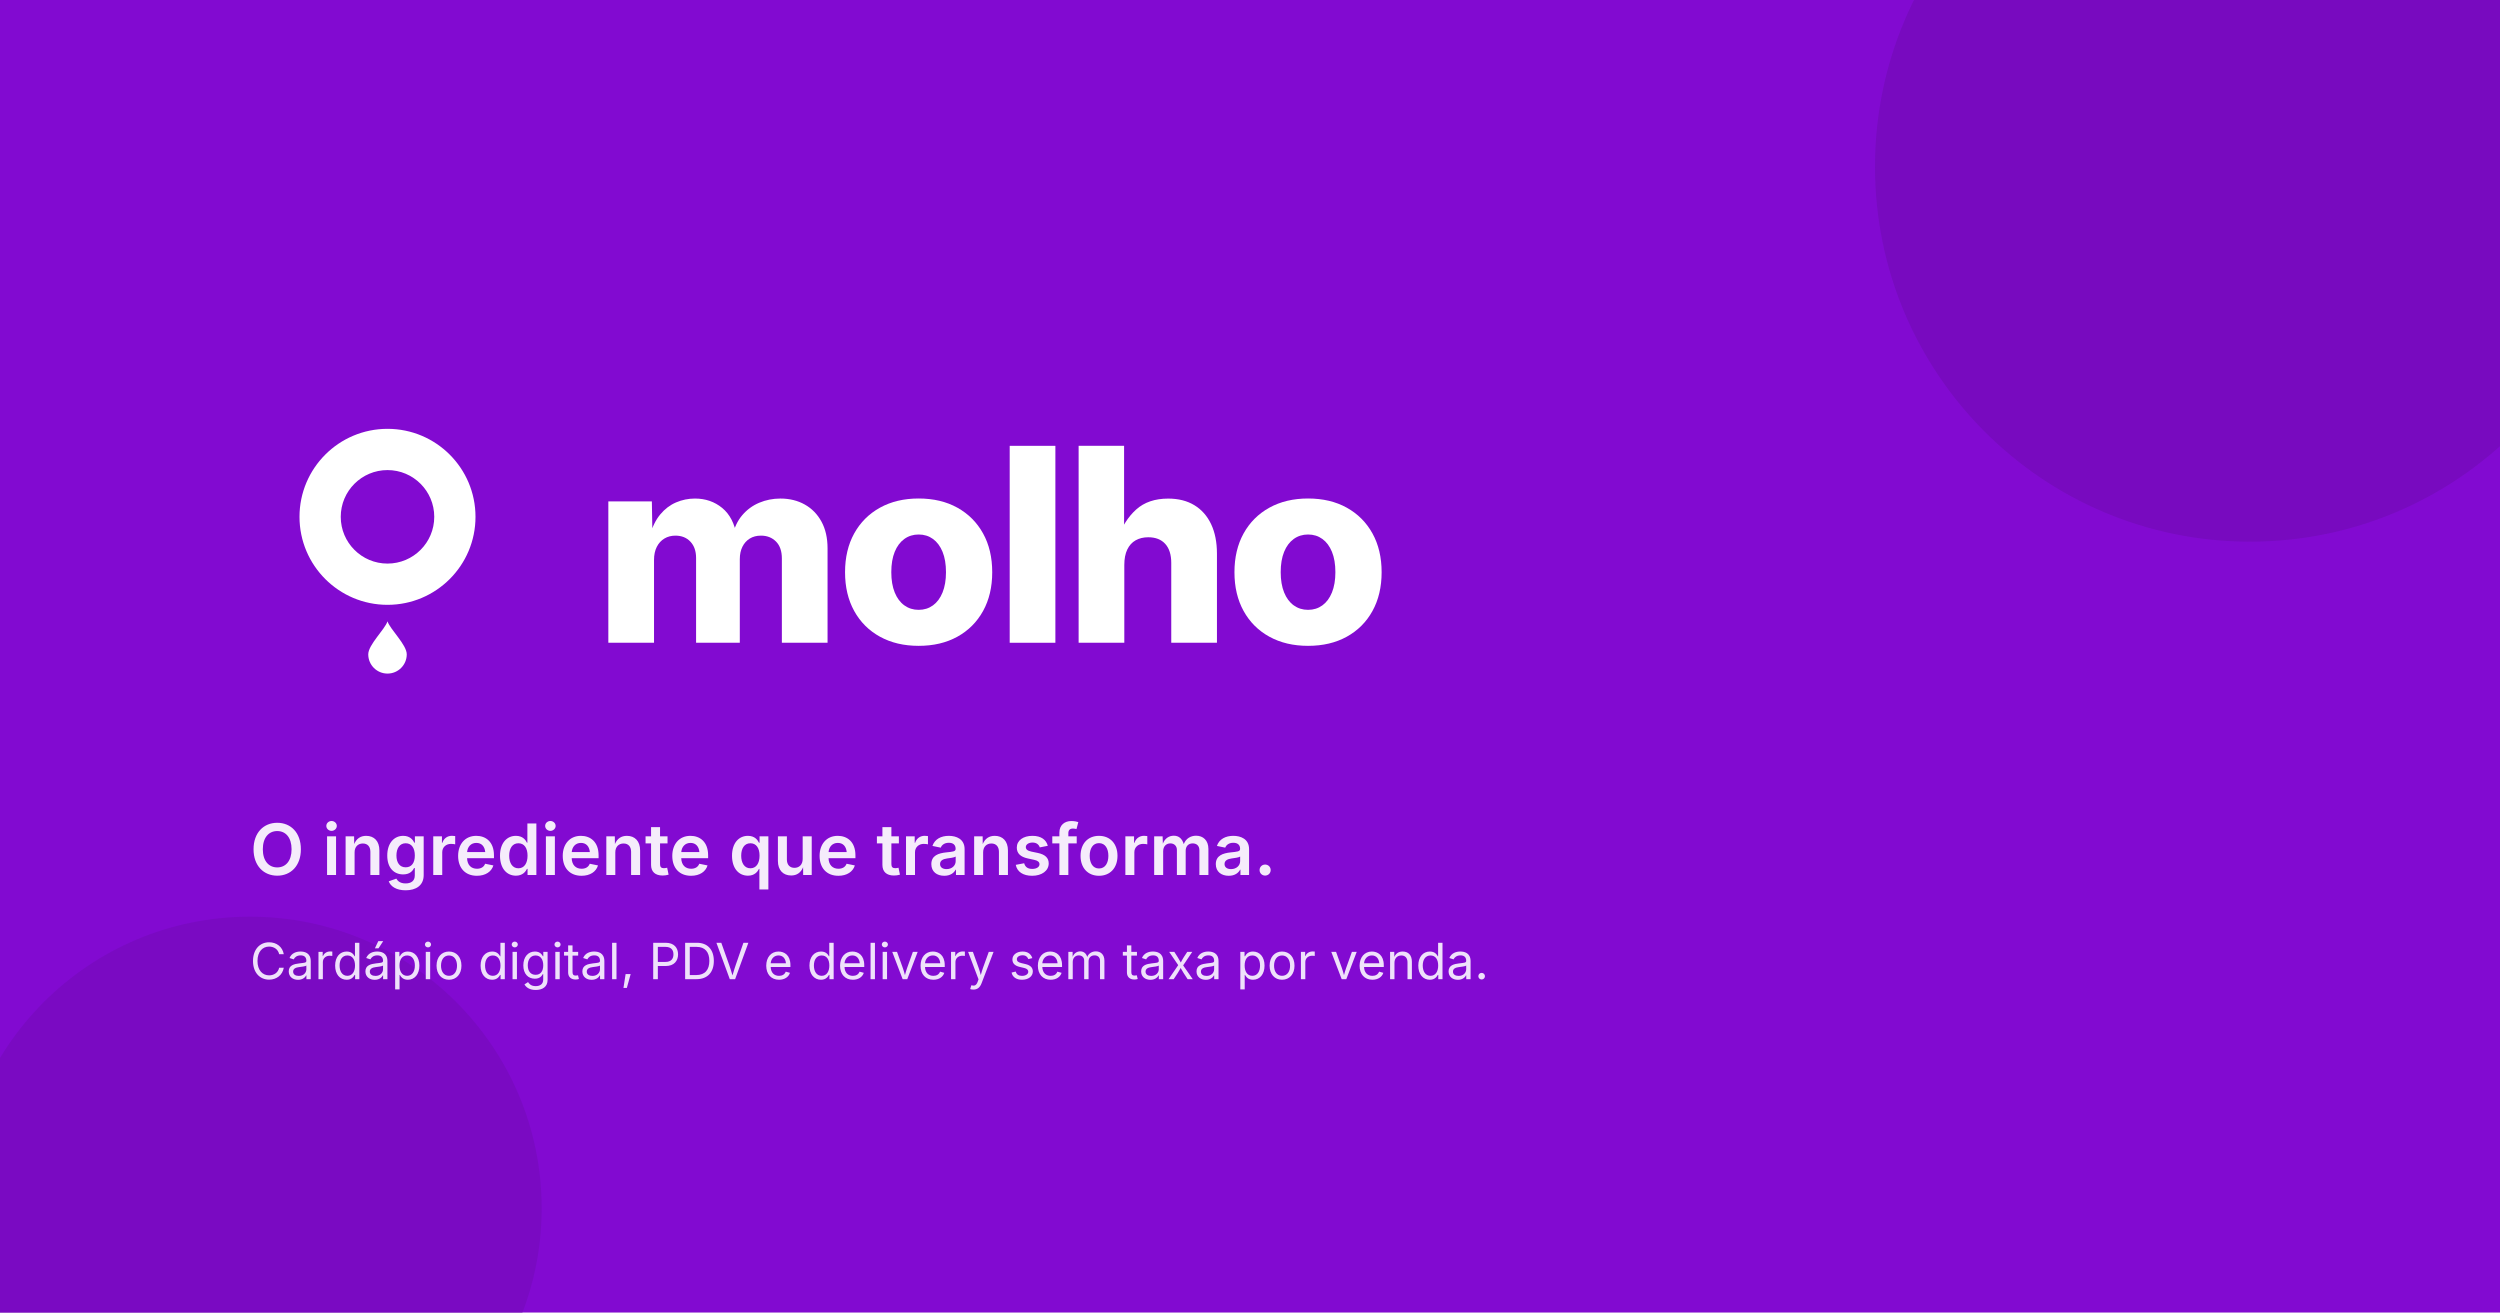
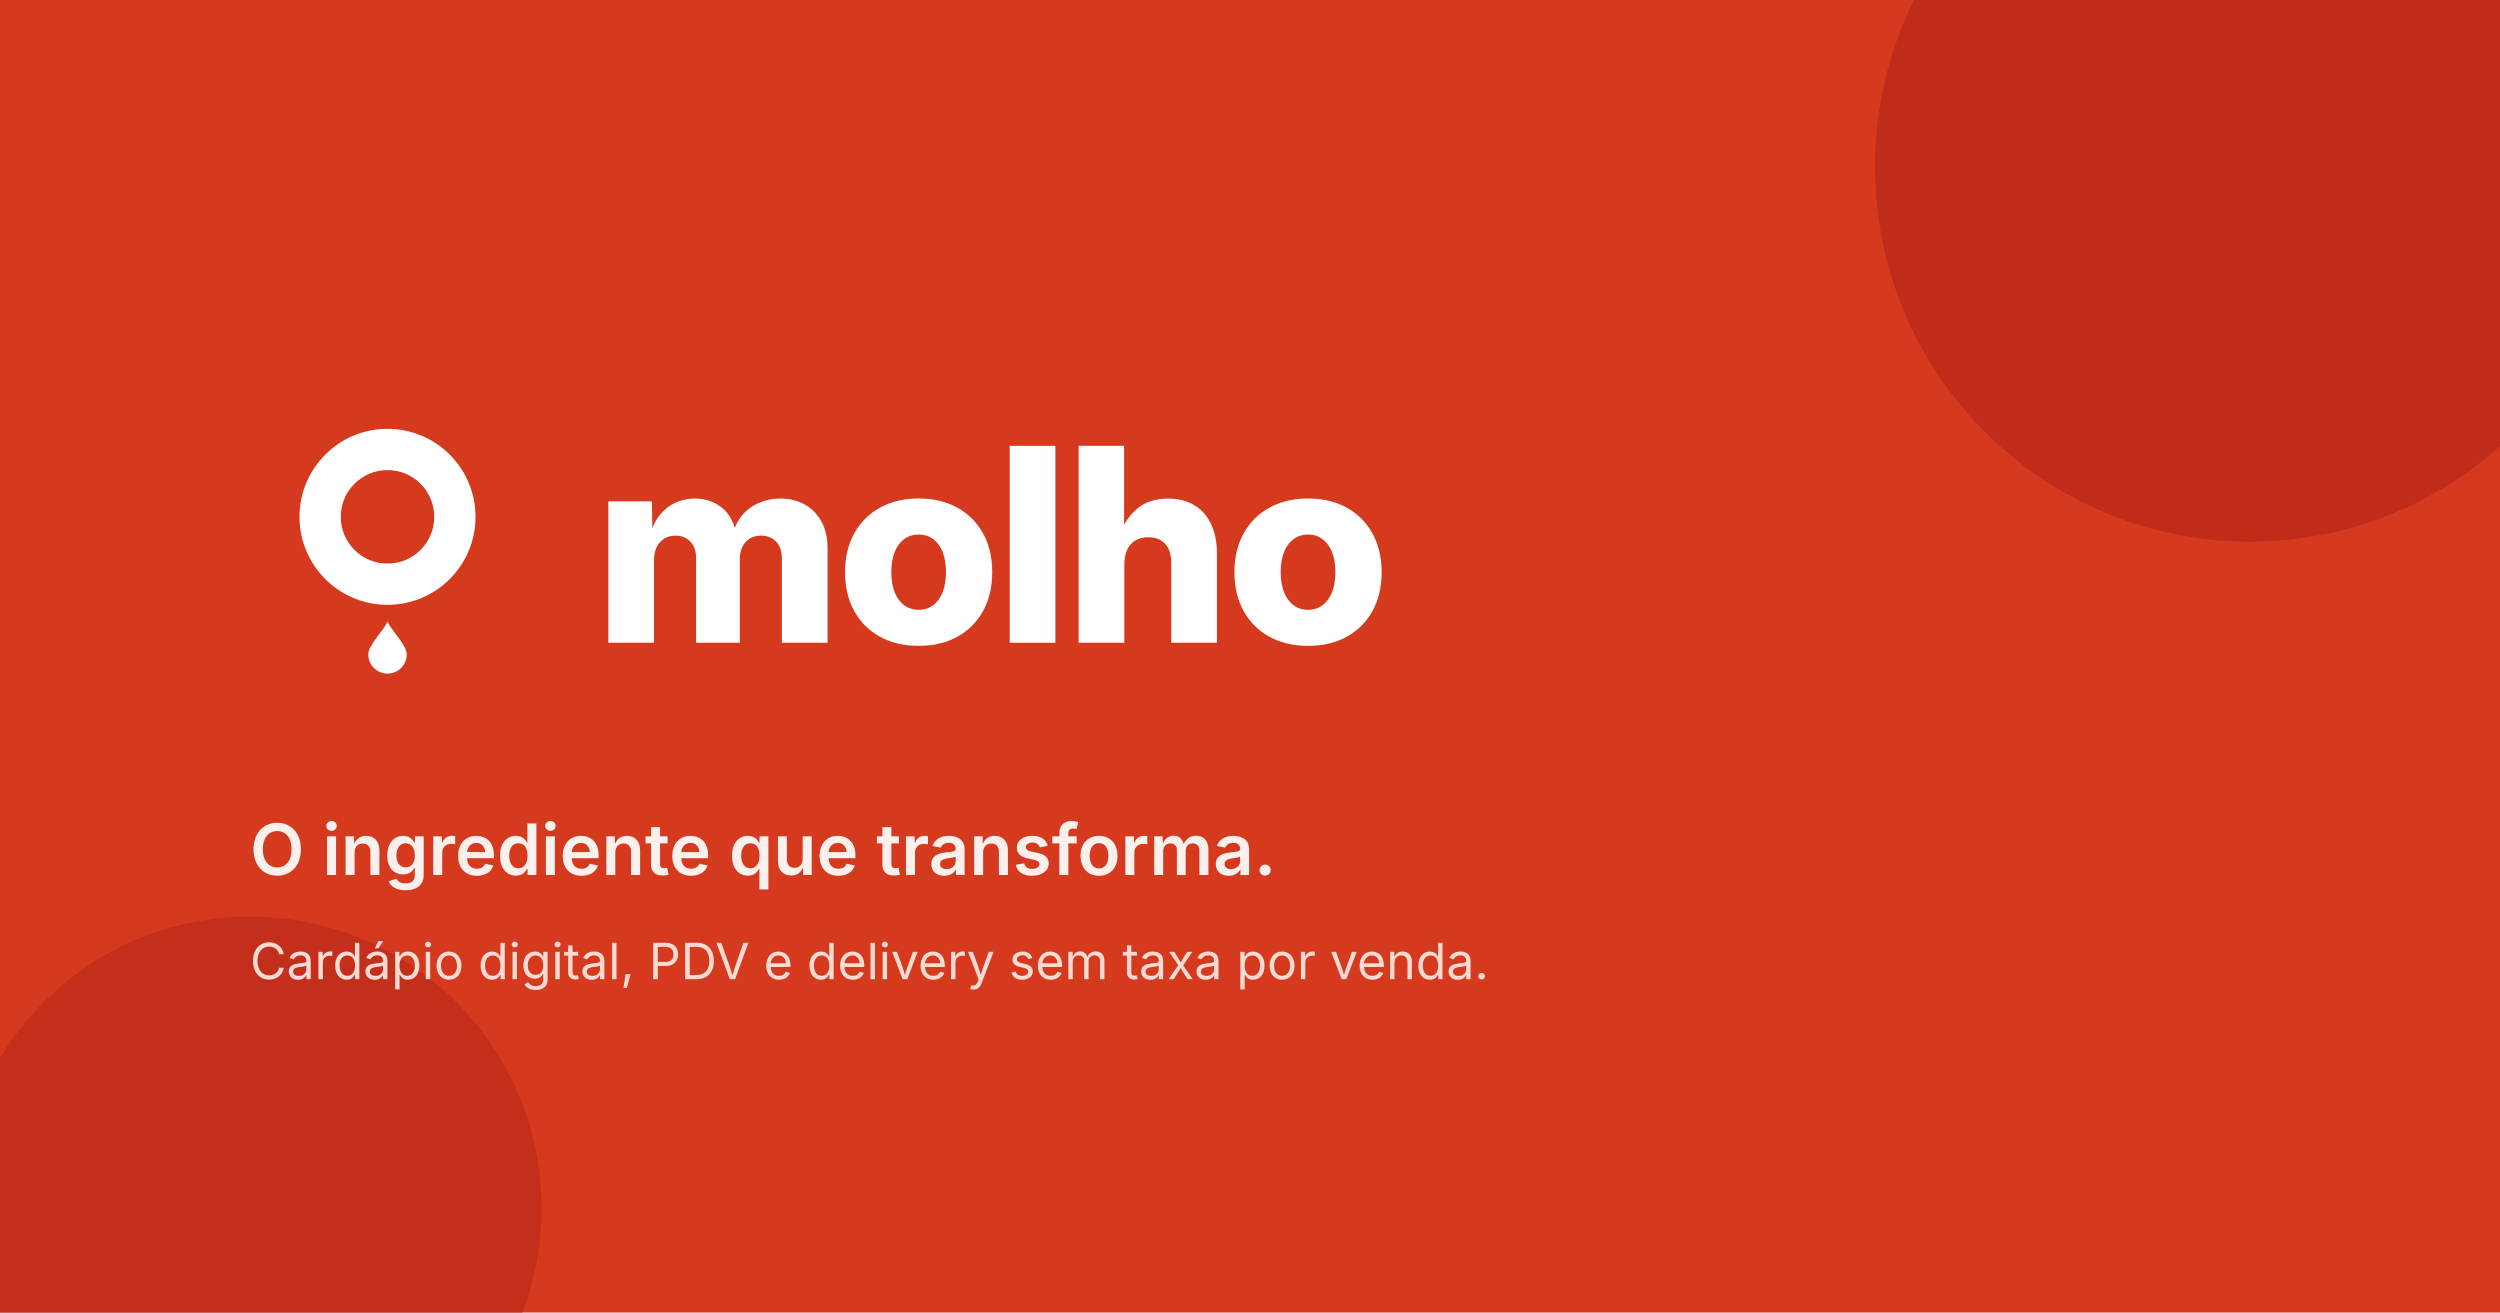
<svg xmlns="http://www.w3.org/2000/svg" viewBox="0 0 1200 630" role="img" aria-label="Molho">
-   <rect width="1200" height="630" fill="#820AD1" />
-   <circle cx="1080" cy="80" r="180" fill="#6D0AAD" opacity=".5" />
-   <circle cx="120" cy="580" r="140" fill="#6D0AAD" opacity=".4" />
+   <rect width="1200" height="630" fill="#D63A1E" />
+   <circle cx="1080" cy="80" r="180" fill="#A81E16" opacity=".5" />
+   <circle cx="120" cy="580" r="140" fill="#A81E16" opacity=".4" />
  <g transform="translate(120,190) scale(1.32)">
    <path fill="#FFFFFF" fill-rule="evenodd" d="M50 12 a32 32 0 1 0 0 64 a32 32 0 1 0 0 -64 Z M50 27 a17 17 0 1 1 0 34 a17 17 0 1 1 0 -34 Z M50 82 C49 85 43 90.5 43 94 a7 7 0 0 0 14 0 C57 90.5 51 85 50 82 Z" />
  </g>
  <g transform="translate(292,214) scale(0.06344)" fill="#FFFFFF">
    <g transform="translate(-100.0,1490.0) scale(1,-1)">
      <path transform="translate(0.0,0)" d="M100.009 0V1069.778H429.299L433.744 813.795H415.482Q441.833 909.613 492.828 970.974Q543.824 1032.334 612.029 1061.731Q680.233 1091.129 755.442 1091.129Q874.944 1091.129 961.533 1020.009Q1048.122 948.889 1071.033 808.284H1039.237Q1059.544 902.08 1112.98 964.889Q1166.415 1027.698 1241.675 1059.414Q1316.936 1091.129 1401.81 1091.129Q1505.648 1091.129 1586.266 1045.92Q1666.885 1000.711 1712.782 916.387Q1758.678 832.063 1758.678 714.054V0H1413.004V637.448Q1413.004 721.449 1368.454 766.009Q1323.903 810.568 1254.845 810.568Q1206.019 810.568 1170.19 788.462Q1134.361 766.356 1114.555 726.53Q1094.749 686.705 1094.749 632.702V0H763.938V641.768Q763.938 719.35 720.954 764.959Q677.969 810.568 607.566 810.568Q561.084 810.568 524.425 788.714Q487.766 766.861 466.724 725.716Q445.682 684.571 445.682 626.089V0Z" />
      <path transform="translate(1834.4,0)" d="M613.53 -23.324Q446.351 -23.324 320.818 45.82Q195.284 114.964 125.967 240.213Q56.649 365.462 56.649 533.636Q56.649 702.156 125.967 827.323Q195.284 952.489 320.818 1022.023Q446.351 1091.556 613.53 1091.556Q781.539 1091.556 906.541 1022.023Q1031.544 952.489 1100.861 827.323Q1170.179 702.156 1170.179 533.636Q1170.179 365.462 1100.861 240.213Q1031.544 114.964 906.541 45.82Q781.539 -23.324 613.53 -23.324ZM613.53 249.104Q675.378 249.104 721.911 282.877Q768.444 316.65 794.377 380.576Q820.31 444.503 820.31 533.974Q820.31 624.631 794.377 688.062Q768.444 751.493 721.911 785.31Q675.378 819.128 613.53 819.128Q552.343 819.128 505.39 785.404Q458.437 751.679 432.504 688.182Q406.571 624.684 406.571 533.974Q406.571 444.316 432.504 380.483Q458.437 316.65 505.297 282.877Q552.157 249.104 613.53 249.104Z" />
      <path transform="translate(3036.8,0)" d="M445.682 1490V0H100.009V1490Z" />
      <path transform="translate(3558.3,0)" d="M445.682 588.178V0H100.009V1490H443.993V787.222H395.731Q443.54 925.204 535.26 1008.007Q626.98 1090.809 777.673 1090.809Q893.522 1090.809 975.985 1040.678Q1058.447 990.547 1102.531 897.182Q1146.615 803.818 1146.615 674.249V0H800.889V603.822Q800.889 697.581 755.507 747.888Q710.125 798.194 626.867 798.194Q572.17 798.194 531.326 775.088Q490.482 751.981 468.082 705.384Q445.682 658.786 445.682 588.178Z" />
      <path transform="translate(4780.7,0)" d="M613.53 -23.324Q446.351 -23.324 320.818 45.82Q195.284 114.964 125.967 240.213Q56.649 365.462 56.649 533.636Q56.649 702.156 125.967 827.323Q195.284 952.489 320.818 1022.023Q446.351 1091.556 613.53 1091.556Q781.539 1091.556 906.541 1022.023Q1031.544 952.489 1100.861 827.323Q1170.179 702.156 1170.179 533.636Q1170.179 365.462 1100.861 240.213Q1031.544 114.964 906.541 45.82Q781.539 -23.324 613.53 -23.324ZM613.53 249.104Q675.378 249.104 721.911 282.877Q768.444 316.65 794.377 380.576Q820.31 444.503 820.31 533.974Q820.31 624.631 794.377 688.062Q768.444 751.493 721.911 785.31Q675.378 819.128 613.53 819.128Q552.343 819.128 505.39 785.404Q458.437 751.679 432.504 688.182Q406.571 624.684 406.571 533.974Q406.571 444.316 432.504 380.483Q458.437 316.65 505.297 282.877Q552.157 249.104 613.53 249.104Z" />
    </g>
  </g>
  <text x="120" y="420" font-family="Inter,sans-serif" font-size="34" font-weight="600" fill="#FFFFFF" opacity=".92">O ingrediente que transforma.</text>
-   <text x="120" y="470" font-family="Inter,sans-serif" font-size="24" font-weight="400" fill="#EFE1FB">Cardápio digital, PDV e delivery sem taxa por venda.</text>
+   <text x="120" y="470" font-family="Inter,sans-serif" font-size="24" font-weight="400" fill="#FBDAD3">Cardápio digital, PDV e delivery sem taxa por venda.</text>
</svg>
